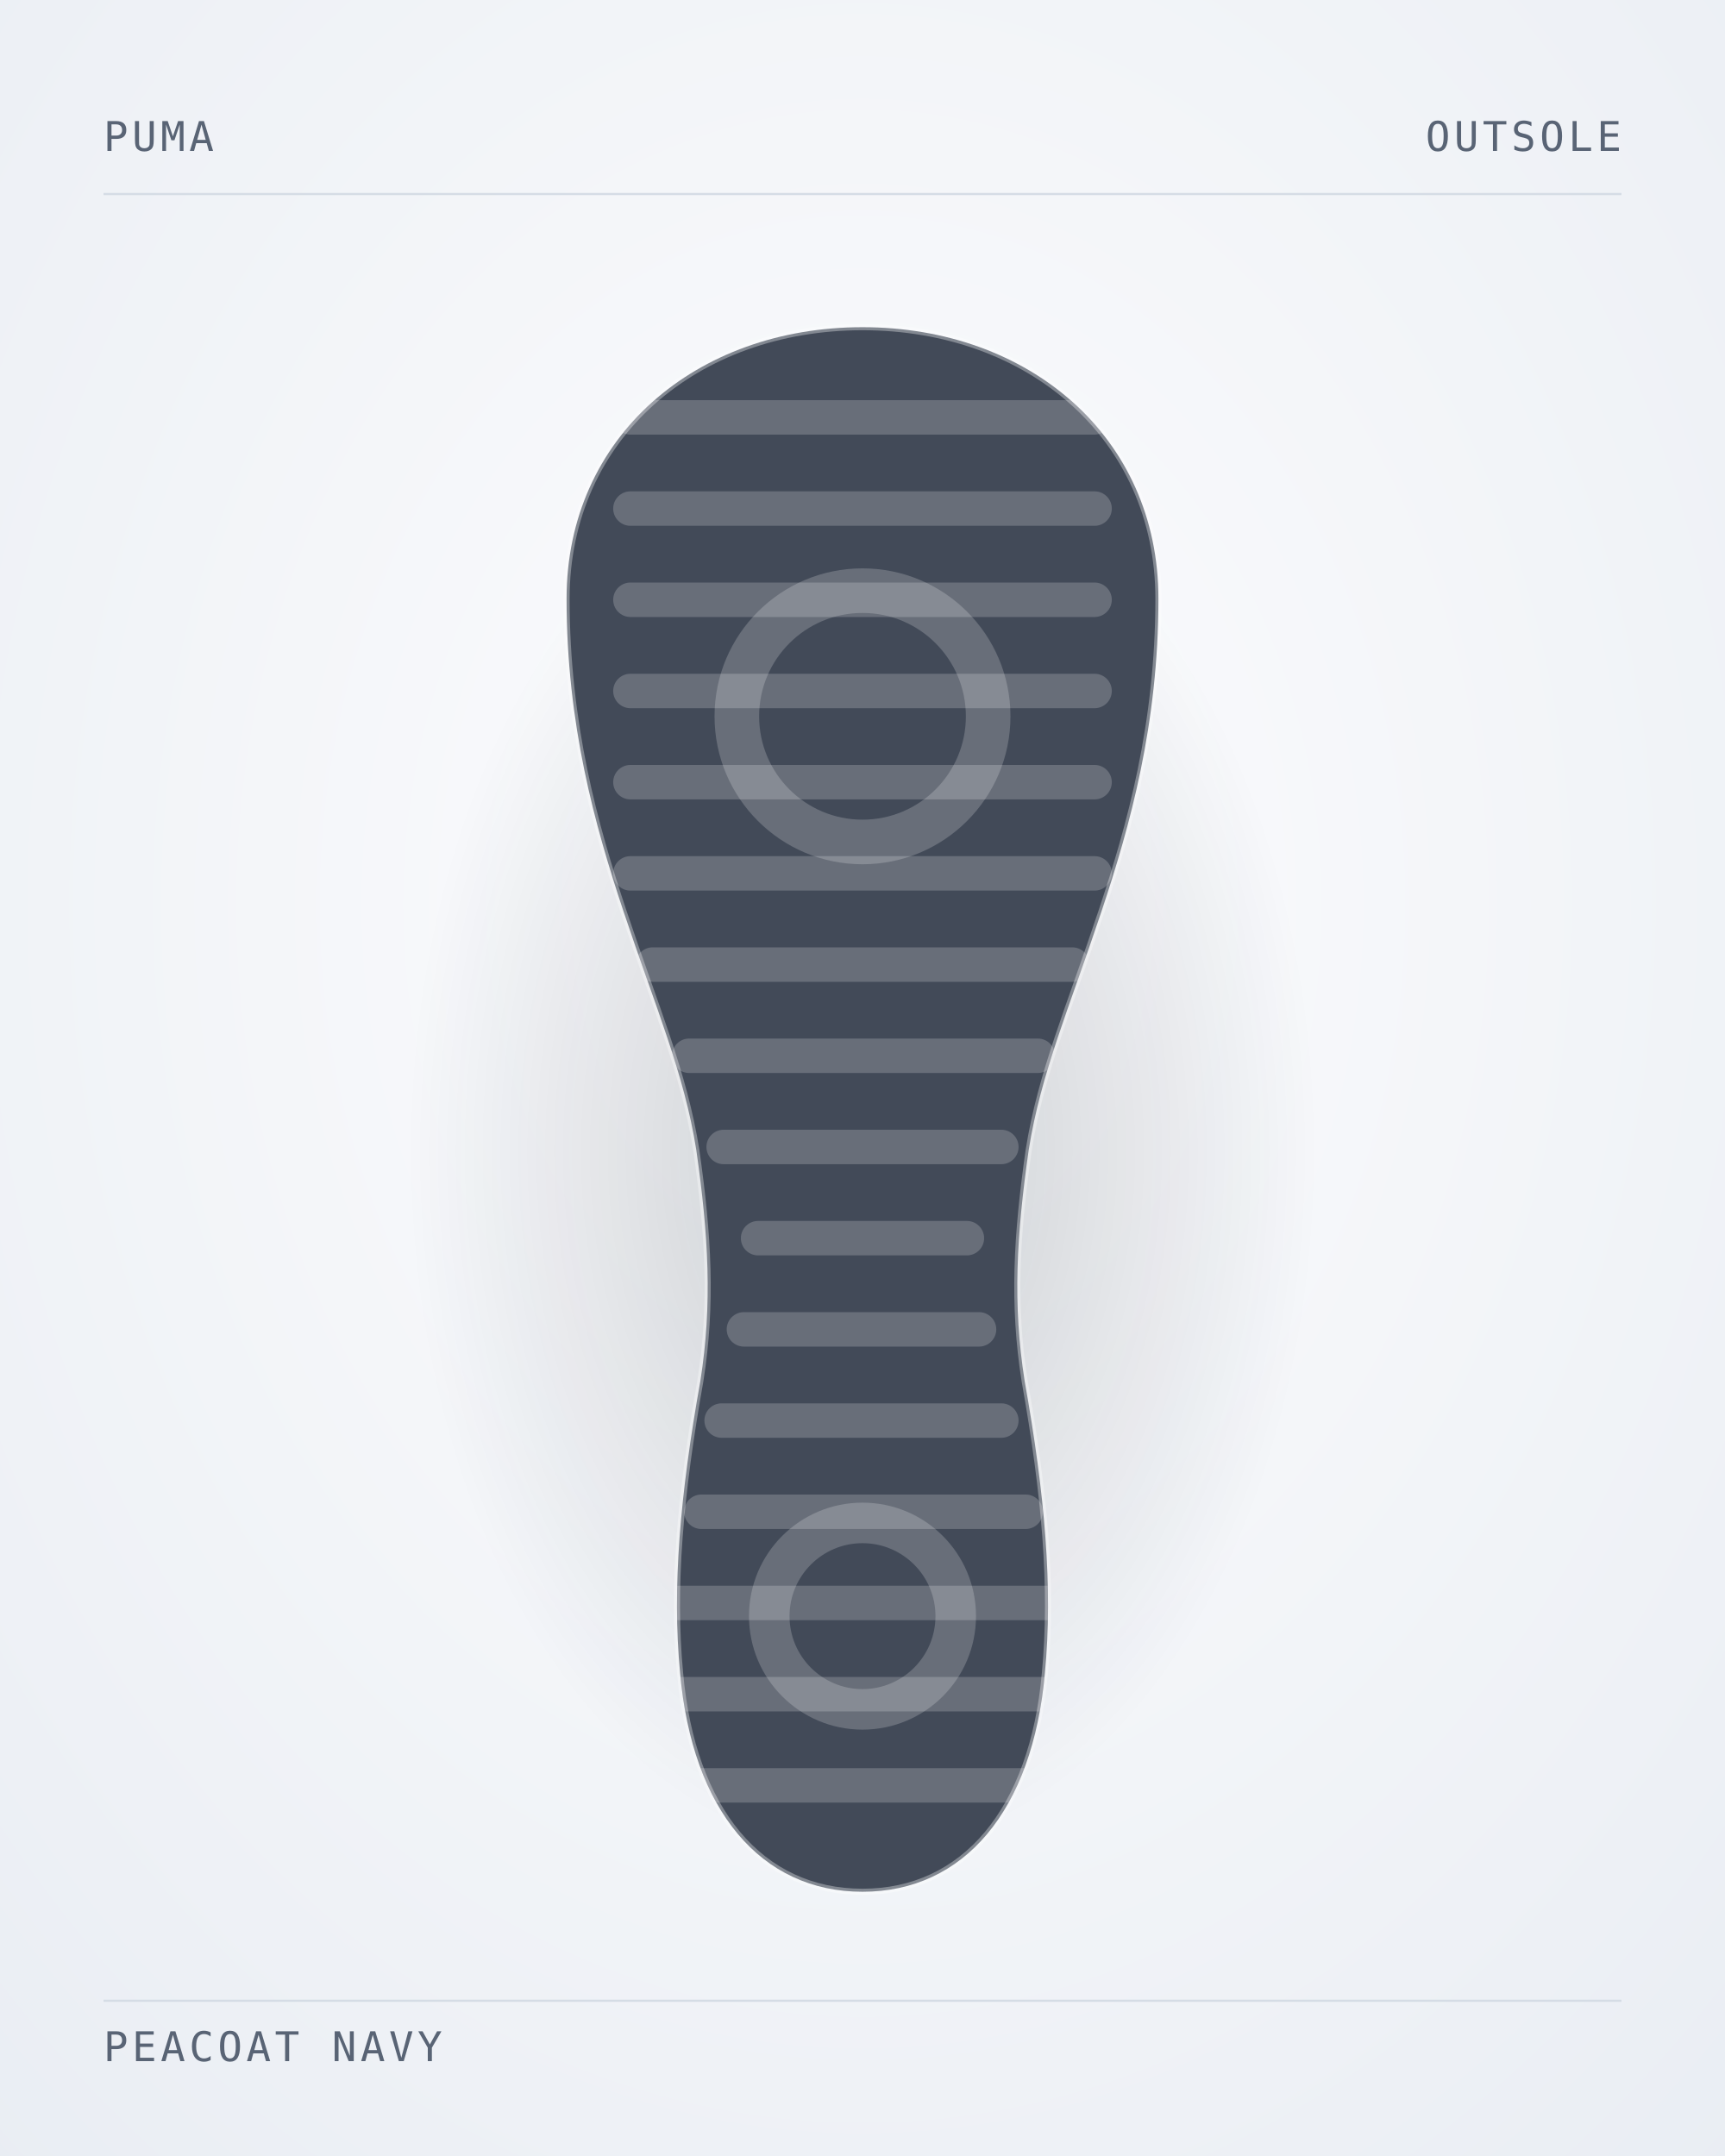
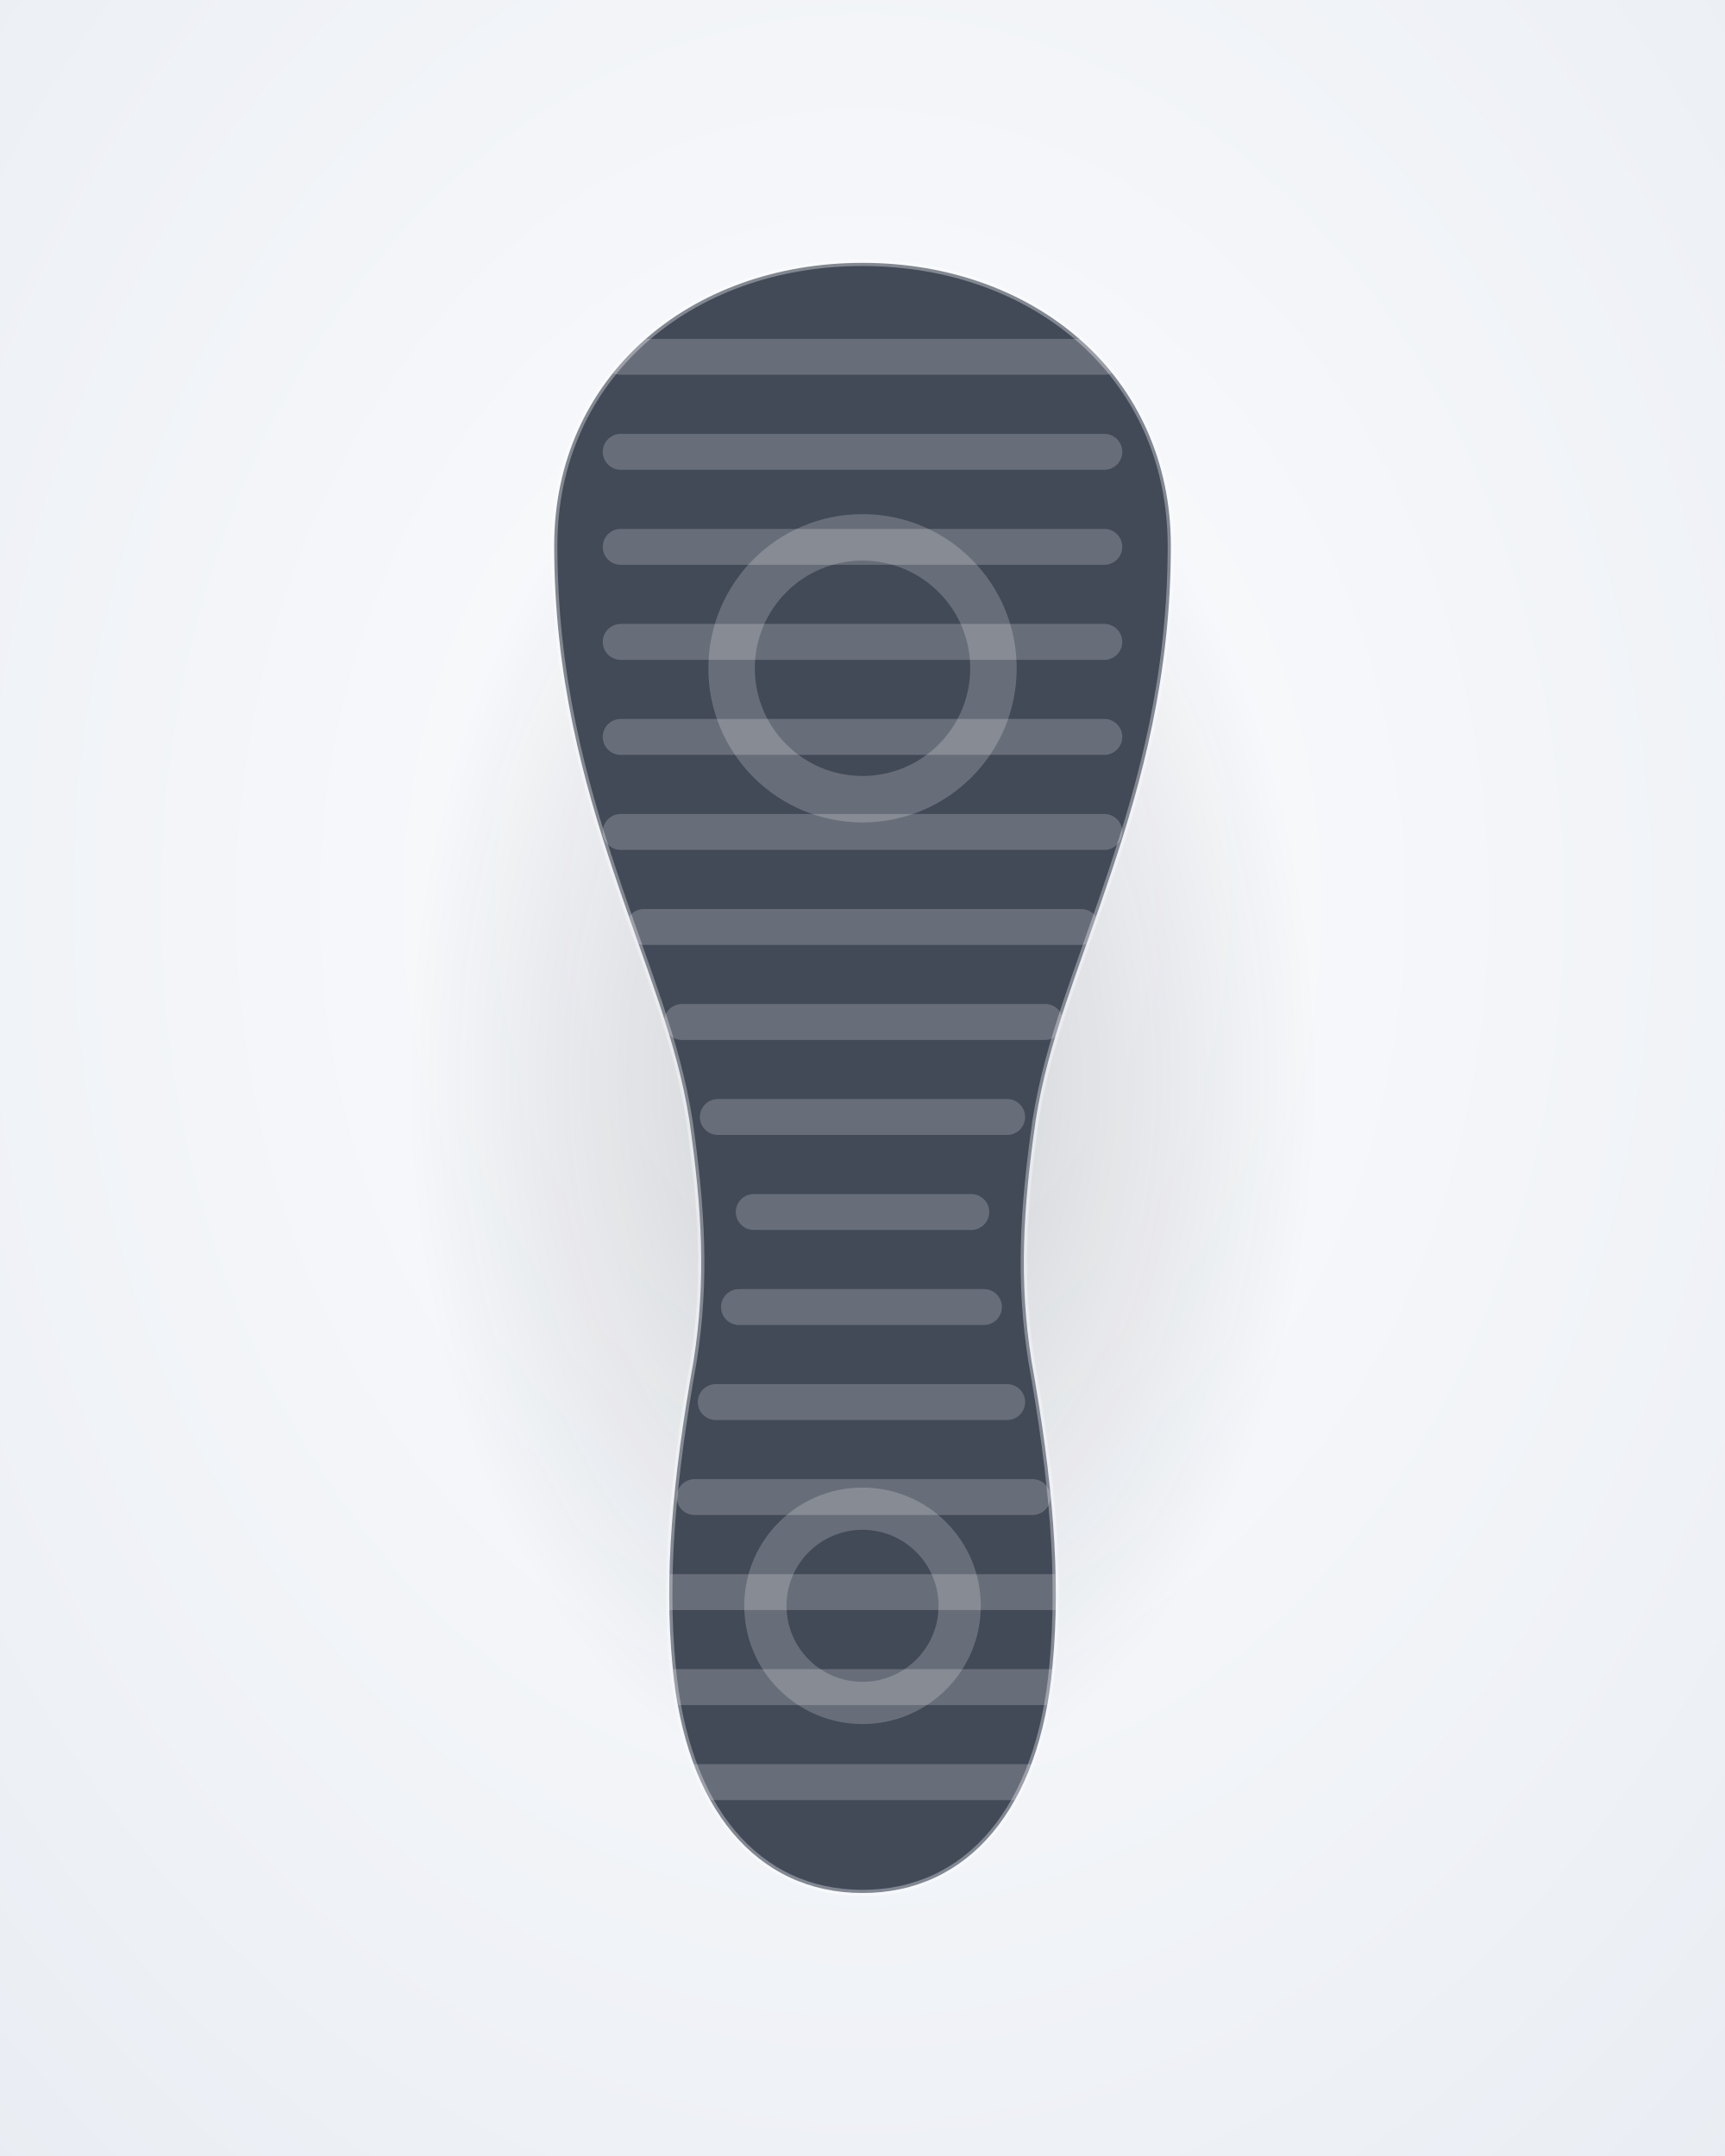
<svg xmlns="http://www.w3.org/2000/svg" viewBox="0 0 800 1000" width="800" height="1000" role="img">
  <defs>
    <radialGradient id="bg" cx="0.5" cy="0.42" r="0.78">
      <stop offset="0" stop-color="#fdfdfe" />
      <stop offset="1" stop-color="#e9edf3" />
    </radialGradient>
    <radialGradient id="contact" cx="0.5" cy="0.5" r="0.5">
      <stop offset="0" stop-color="#0a1526" stop-opacity="0.20" />
      <stop offset="1" stop-color="#0a1526" stop-opacity="0" />
    </radialGradient>
  </defs>
  <rect width="800" height="1000" fill="url(#bg)" />
-   <ellipse cx="400" cy="534" rx="210" ry="330" fill="url(#contact)" />
-   <g transform="translate(259.0 148) scale(0.94)">
+   <ellipse cx="400" cy="500" rx="210" ry="332" fill="url(#contact)" />
+   <g transform="translate(253.1 118.0) scale(0.9794)">
    <defs>
      <clipPath id="outsole-pumasuedeclassicmens">
        <path d="M150 4 C232 4 296 58 296 138 C296 200 282 250 268 292 C252 340 238 372 232 410 C226 452 224 486 230 524 C240 580 244 626 240 668 C234 736 200 776 150 776 C100 776 66 736 60 668 C56 626 60 580 70 524 C76 486 74 452 68 410 C62 372 48 340 32 292 C18 250 4 200 4 138 C4 58 68 4 150 4 Z" />
      </clipPath>
    </defs>
    <path d="M150 4 C232 4 296 58 296 138 C296 200 282 250 268 292 C252 340 238 372 232 410 C226 452 224 486 230 524 C240 580 244 626 240 668 C234 736 200 776 150 776 C100 776 66 736 60 668 C56 626 60 580 70 524 C76 486 74 452 68 410 C62 372 48 340 32 292 C18 250 4 200 4 138 C4 58 68 4 150 4 Z" fill="#424a58" />
    <g clip-path="url(#outsole-pumasuedeclassicmens)">
      <rect x="27" y="40" width="246" height="17" rx="8.5" fill="rgba(255,255,255,0.20)" />
      <rect x="27" y="85" width="246" height="17" rx="8.5" fill="rgba(255,255,255,0.20)" />
      <rect x="27" y="130" width="246" height="17" rx="8.5" fill="rgba(255,255,255,0.20)" />
      <rect x="27" y="175" width="246" height="17" rx="8.5" fill="rgba(255,255,255,0.20)" />
      <rect x="27" y="220" width="246" height="17" rx="8.5" fill="rgba(255,255,255,0.20)" />
      <rect x="27" y="265" width="246" height="17" rx="8.5" fill="rgba(255,255,255,0.20)" />
      <rect x="38" y="310" width="224" height="17" rx="8.5" fill="rgba(255,255,255,0.20)" />
      <rect x="56" y="355" width="189" height="17" rx="8.5" fill="rgba(255,255,255,0.20)" />
      <rect x="73" y="400" width="154" height="17" rx="8.5" fill="rgba(255,255,255,0.20)" />
      <rect x="90" y="445" width="120" height="17" rx="8.5" fill="rgba(255,255,255,0.20)" />
      <rect x="83" y="490" width="133" height="17" rx="8.5" fill="rgba(255,255,255,0.20)" />
      <rect x="72" y="535" width="155" height="17" rx="8.5" fill="rgba(255,255,255,0.20)" />
      <rect x="62" y="580" width="177" height="17" rx="8.5" fill="rgba(255,255,255,0.20)" />
      <rect x="51" y="625" width="199" height="17" rx="8.5" fill="rgba(255,255,255,0.20)" />
      <rect x="40" y="670" width="221" height="17" rx="8.5" fill="rgba(255,255,255,0.20)" />
      <rect x="29" y="715" width="243" height="17" rx="8.5" fill="rgba(255,255,255,0.20)" />
      <circle cx="150" cy="196" r="62" fill="none" stroke="rgba(255,255,255,0.20)" stroke-width="22" />
      <circle cx="150" cy="640" r="46" fill="none" stroke="rgba(255,255,255,0.20)" stroke-width="20" />
    </g>
    <path d="M150 4 C232 4 296 58 296 138 C296 200 282 250 268 292 C252 340 238 372 232 410 C226 452 224 486 230 524 C240 580 244 626 240 668 C234 736 200 776 150 776 C100 776 66 736 60 668 C56 626 60 580 70 524 C76 486 74 452 68 410 C62 372 48 340 32 292 C18 250 4 200 4 138 C4 58 68 4 150 4 Z" fill="none" stroke="rgba(255,255,255,0.34)" stroke-width="3" />
  </g>
-   <g font-family="ui-monospace, SFMono-Regular, Menlo, monospace" font-size="19" letter-spacing="1.8" fill="#596475">
-     <text x="48" y="70">PUMA</text>
-     <text x="752" y="70" text-anchor="end">OUTSOLE</text>
-     <text x="48" y="956">PEACOAT NAVY</text>
-   </g>
-   <line x1="48" y1="90" x2="752" y2="90" stroke="#d5dce5" stroke-width="1" />
-   <line x1="48" y1="928" x2="752" y2="928" stroke="#d5dce5" stroke-width="1" />
</svg>
